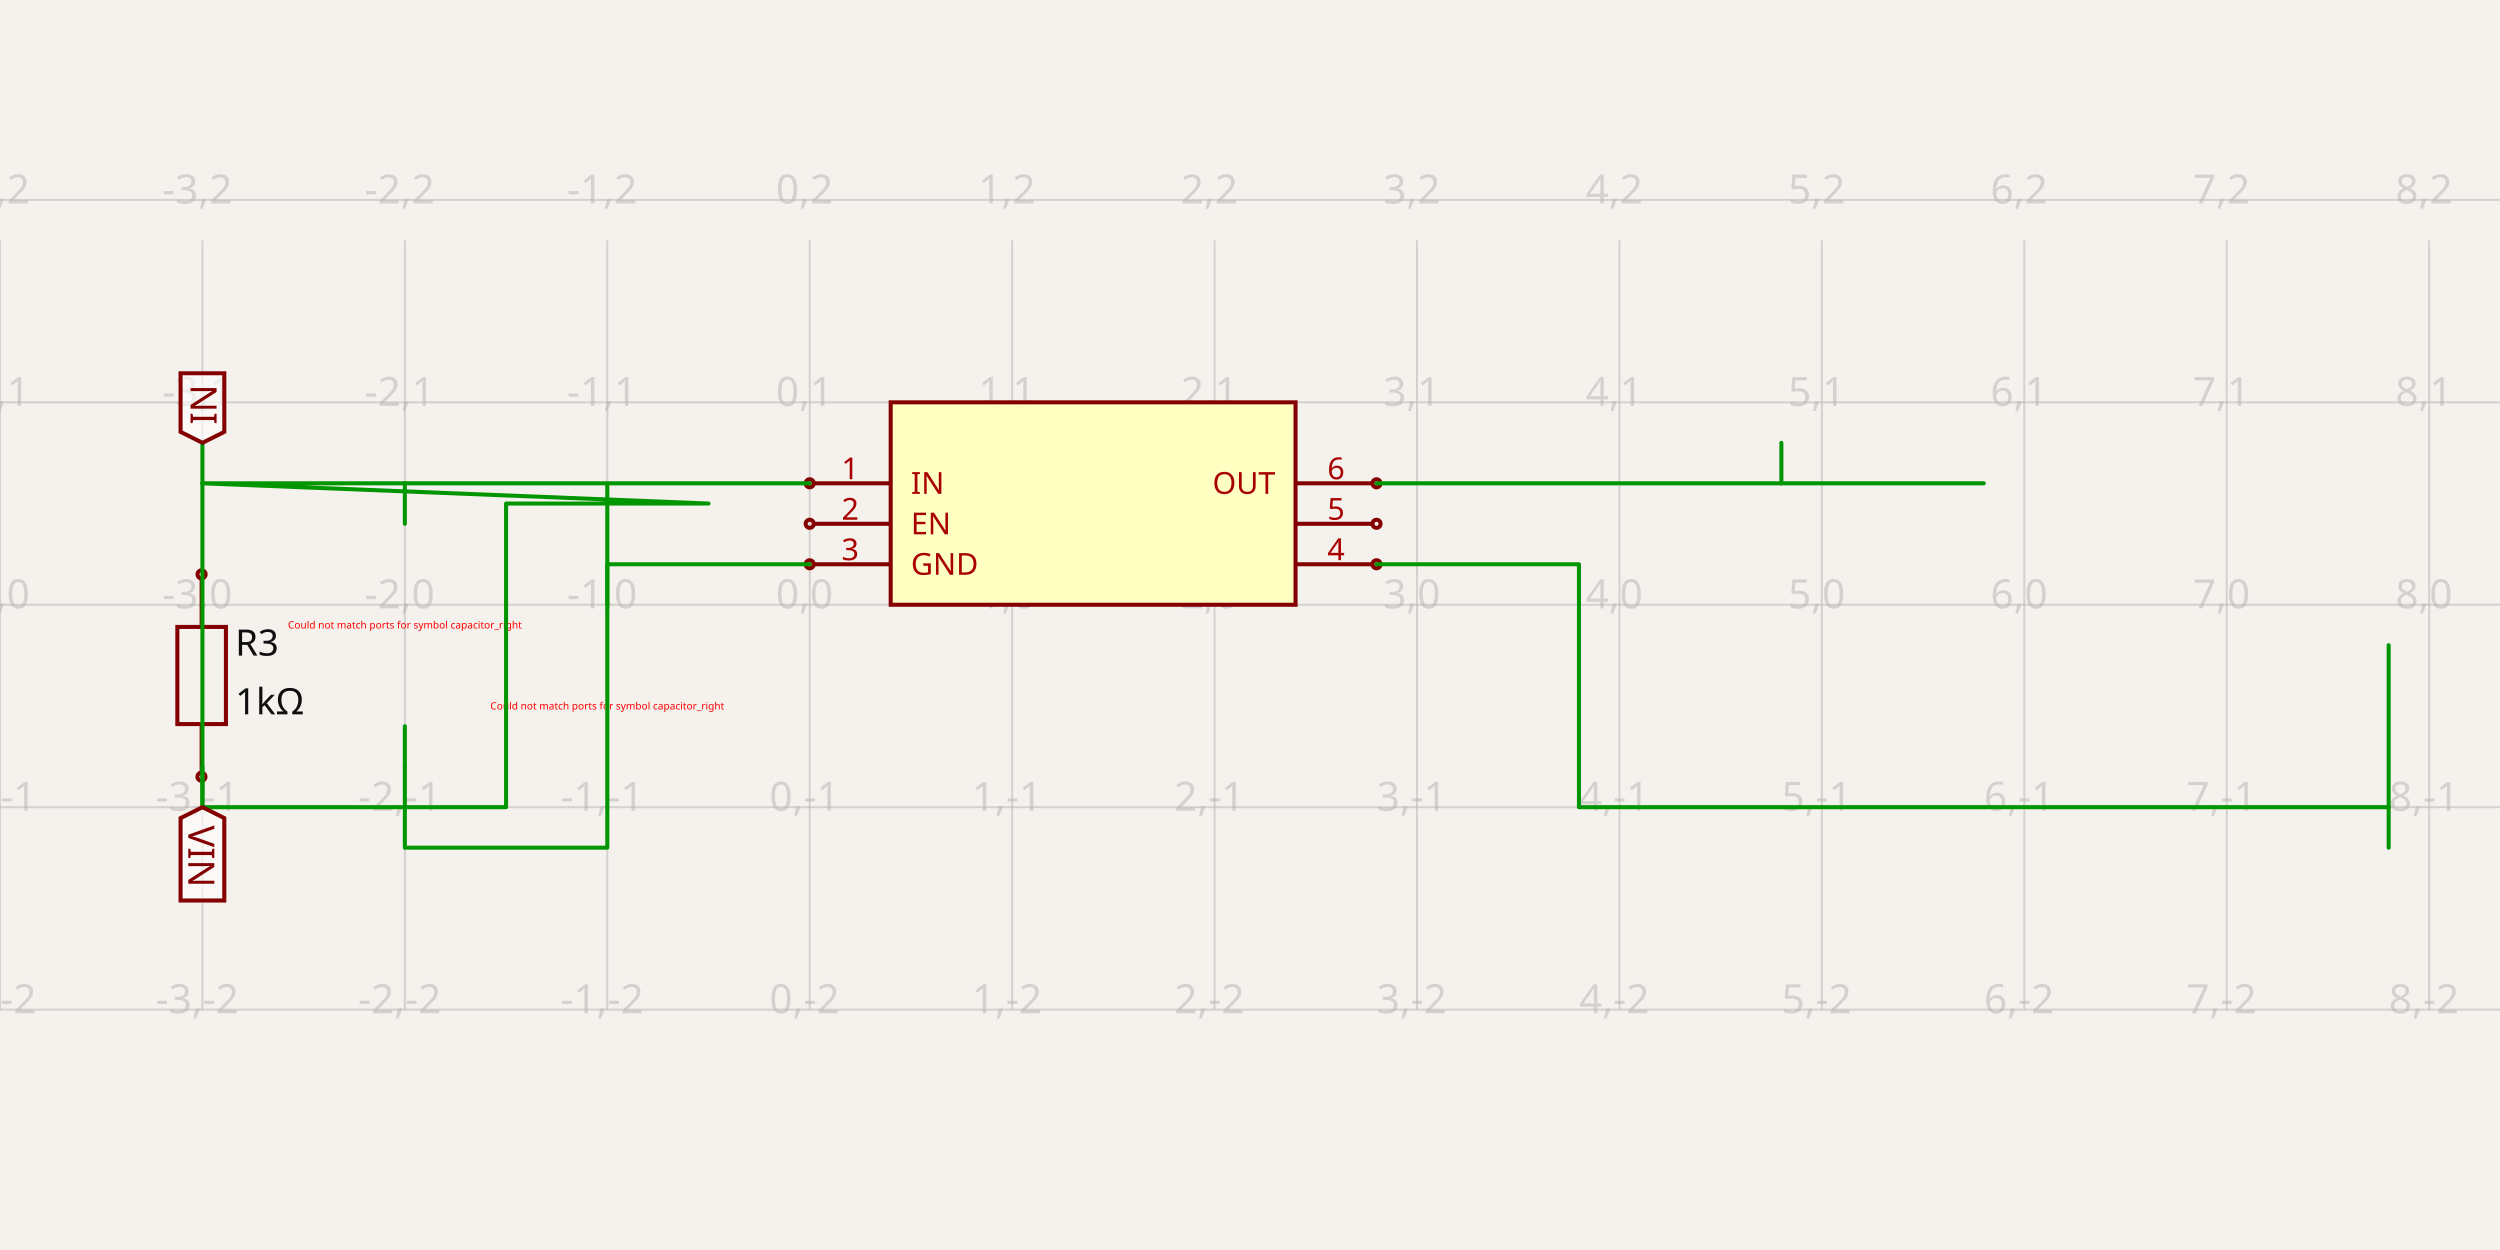
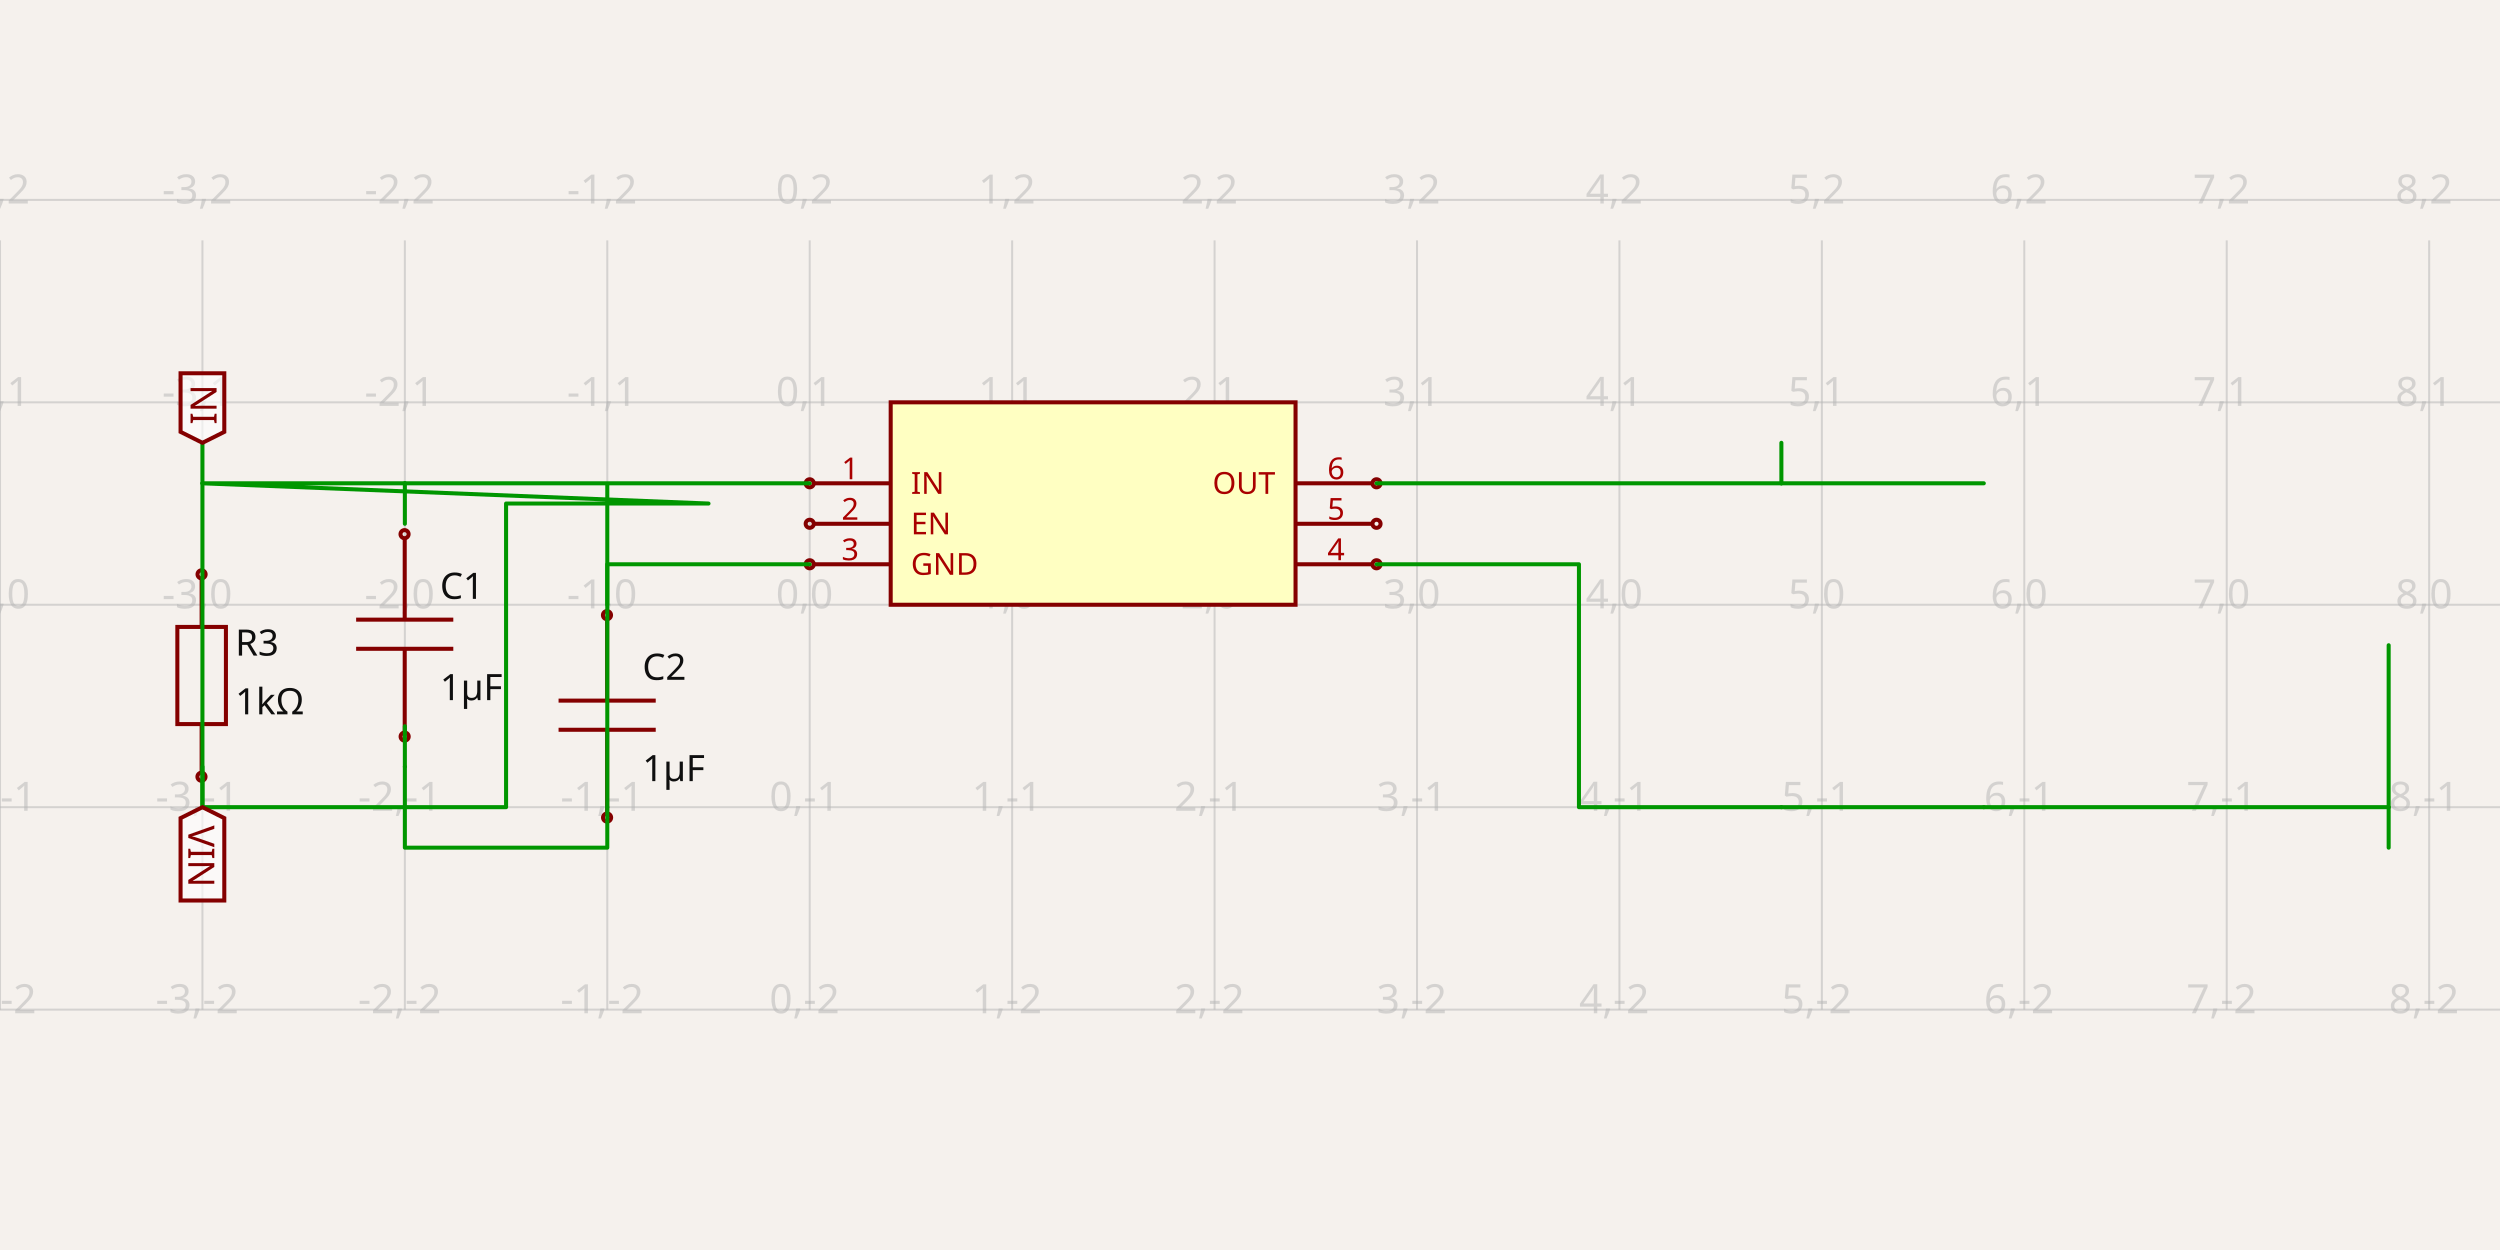
<svg xmlns="http://www.w3.org/2000/svg" width="1200" height="600" style="background-color: rgb(245, 241, 237)" data-real-to-screen-transform="matrix(97.1659919028,0,0,-97.1659919028,388.6639676113,290.2834008097)">
  <style>
              .boundary { fill: rgb(245, 241, 237); }
              .schematic-boundary { fill: none; stroke: #fff; }
              .component { fill: none; stroke: rgb(132, 0, 0); }
              .chip { fill: rgb(255, 255, 194); stroke: rgb(132, 0, 0); }
              .component-pin { fill: none; stroke: rgb(132, 0, 0); }
              .trace:hover {
                filter: invert(1);
              }
              .trace:hover .trace-crossing-outline {
                opacity: 0;
+               }
+               .trace:hover .trace-junction {
+                 filter: invert(1);
              }
              .text { font-family: sans-serif; fill: rgb(0, 150, 0); }
              .pin-number { fill: rgb(169, 0, 0); }
              .port-label { fill: rgb(0, 100, 100); }
              .component-name { fill: rgb(0, 100, 100); }
            </style>
  <rect class="boundary" x="0" y="0" width="1200" height="600" />
  <g class="grid">
    <line x1="9.99875737761613e-11" y1="484.615" x2="9.99875737761613e-11" y2="115.385" stroke="rgb(181, 181, 181)" stroke-width="0.972" stroke-opacity="0.5" />
    <line x1="97.166" y1="484.615" x2="97.166" y2="115.385" stroke="rgb(181, 181, 181)" stroke-width="0.972" stroke-opacity="0.5" />
    <line x1="194.332" y1="484.615" x2="194.332" y2="115.385" stroke="rgb(181, 181, 181)" stroke-width="0.972" stroke-opacity="0.5" />
    <line x1="291.498" y1="484.615" x2="291.498" y2="115.385" stroke="rgb(181, 181, 181)" stroke-width="0.972" stroke-opacity="0.5" />
    <line x1="388.664" y1="484.615" x2="388.664" y2="115.385" stroke="rgb(181, 181, 181)" stroke-width="0.972" stroke-opacity="0.5" />
    <line x1="485.83" y1="484.615" x2="485.83" y2="115.385" stroke="rgb(181, 181, 181)" stroke-width="0.972" stroke-opacity="0.5" />
    <line x1="582.996" y1="484.615" x2="582.996" y2="115.385" stroke="rgb(181, 181, 181)" stroke-width="0.972" stroke-opacity="0.5" />
    <line x1="680.162" y1="484.615" x2="680.162" y2="115.385" stroke="rgb(181, 181, 181)" stroke-width="0.972" stroke-opacity="0.5" />
    <line x1="777.328" y1="484.615" x2="777.328" y2="115.385" stroke="rgb(181, 181, 181)" stroke-width="0.972" stroke-opacity="0.5" />
    <line x1="874.494" y1="484.615" x2="874.494" y2="115.385" stroke="rgb(181, 181, 181)" stroke-width="0.972" stroke-opacity="0.5" />
    <line x1="971.66" y1="484.615" x2="971.66" y2="115.385" stroke="rgb(181, 181, 181)" stroke-width="0.972" stroke-opacity="0.5" />
    <line x1="1068.826" y1="484.615" x2="1068.826" y2="115.385" stroke="rgb(181, 181, 181)" stroke-width="0.972" stroke-opacity="0.5" />
    <line x1="1165.992" y1="484.615" x2="1165.992" y2="115.385" stroke="rgb(181, 181, 181)" stroke-width="0.972" stroke-opacity="0.5" />
    <line x1="1263.158" y1="484.615" x2="1263.158" y2="115.385" stroke="rgb(181, 181, 181)" stroke-width="0.972" stroke-opacity="0.5" />
    <line x1="9.99875737761613e-11" y1="484.615" x2="1200" y2="484.615" stroke="rgb(181, 181, 181)" stroke-width="0.972" stroke-opacity="0.5" />
    <line x1="9.99875737761613e-11" y1="387.449" x2="1200" y2="387.449" stroke="rgb(181, 181, 181)" stroke-width="0.972" stroke-opacity="0.5" />
    <line x1="9.99875737761613e-11" y1="290.283" x2="1200" y2="290.283" stroke="rgb(181, 181, 181)" stroke-width="0.972" stroke-opacity="0.5" />
    <line x1="9.99875737761613e-11" y1="193.117" x2="1200" y2="193.117" stroke="rgb(181, 181, 181)" stroke-width="0.972" stroke-opacity="0.5" />
    <line x1="9.99875737761613e-11" y1="95.951" x2="1200" y2="95.951" stroke="rgb(181, 181, 181)" stroke-width="0.972" stroke-opacity="0.5" />
    <text x="-2.5" y="479.615" fill="rgb(181, 181, 181)" font-size="19.433" fill-opacity="0.5" text-anchor="middle" dominant-baseline="middle" font-family="sans-serif">-4,-2</text>
    <text x="-2.5" y="382.449" fill="rgb(181, 181, 181)" font-size="19.433" fill-opacity="0.5" text-anchor="middle" dominant-baseline="middle" font-family="sans-serif">-4,-1</text>
    <text x="-2.5" y="285.283" fill="rgb(181, 181, 181)" font-size="19.433" fill-opacity="0.5" text-anchor="middle" dominant-baseline="middle" font-family="sans-serif">-4,0</text>
    <text x="-2.5" y="188.117" fill="rgb(181, 181, 181)" font-size="19.433" fill-opacity="0.5" text-anchor="middle" dominant-baseline="middle" font-family="sans-serif">-4,1</text>
    <text x="-2.5" y="90.951" fill="rgb(181, 181, 181)" font-size="19.433" fill-opacity="0.5" text-anchor="middle" dominant-baseline="middle" font-family="sans-serif">-4,2</text>
    <text x="94.666" y="479.615" fill="rgb(181, 181, 181)" font-size="19.433" fill-opacity="0.5" text-anchor="middle" dominant-baseline="middle" font-family="sans-serif">-3,-2</text>
    <text x="94.666" y="382.449" fill="rgb(181, 181, 181)" font-size="19.433" fill-opacity="0.5" text-anchor="middle" dominant-baseline="middle" font-family="sans-serif">-3,-1</text>
    <text x="94.666" y="285.283" fill="rgb(181, 181, 181)" font-size="19.433" fill-opacity="0.5" text-anchor="middle" dominant-baseline="middle" font-family="sans-serif">-3,0</text>
    <text x="94.666" y="188.117" fill="rgb(181, 181, 181)" font-size="19.433" fill-opacity="0.5" text-anchor="middle" dominant-baseline="middle" font-family="sans-serif">-3,1</text>
    <text x="94.666" y="90.951" fill="rgb(181, 181, 181)" font-size="19.433" fill-opacity="0.5" text-anchor="middle" dominant-baseline="middle" font-family="sans-serif">-3,2</text>
    <text x="191.832" y="479.615" fill="rgb(181, 181, 181)" font-size="19.433" fill-opacity="0.5" text-anchor="middle" dominant-baseline="middle" font-family="sans-serif">-2,-2</text>
    <text x="191.832" y="382.449" fill="rgb(181, 181, 181)" font-size="19.433" fill-opacity="0.5" text-anchor="middle" dominant-baseline="middle" font-family="sans-serif">-2,-1</text>
    <text x="191.832" y="285.283" fill="rgb(181, 181, 181)" font-size="19.433" fill-opacity="0.5" text-anchor="middle" dominant-baseline="middle" font-family="sans-serif">-2,0</text>
    <text x="191.832" y="188.117" fill="rgb(181, 181, 181)" font-size="19.433" fill-opacity="0.5" text-anchor="middle" dominant-baseline="middle" font-family="sans-serif">-2,1</text>
    <text x="191.832" y="90.951" fill="rgb(181, 181, 181)" font-size="19.433" fill-opacity="0.5" text-anchor="middle" dominant-baseline="middle" font-family="sans-serif">-2,2</text>
    <text x="288.998" y="479.615" fill="rgb(181, 181, 181)" font-size="19.433" fill-opacity="0.5" text-anchor="middle" dominant-baseline="middle" font-family="sans-serif">-1,-2</text>
    <text x="288.998" y="382.449" fill="rgb(181, 181, 181)" font-size="19.433" fill-opacity="0.5" text-anchor="middle" dominant-baseline="middle" font-family="sans-serif">-1,-1</text>
    <text x="288.998" y="285.283" fill="rgb(181, 181, 181)" font-size="19.433" fill-opacity="0.5" text-anchor="middle" dominant-baseline="middle" font-family="sans-serif">-1,0</text>
    <text x="288.998" y="188.117" fill="rgb(181, 181, 181)" font-size="19.433" fill-opacity="0.5" text-anchor="middle" dominant-baseline="middle" font-family="sans-serif">-1,1</text>
    <text x="288.998" y="90.951" fill="rgb(181, 181, 181)" font-size="19.433" fill-opacity="0.5" text-anchor="middle" dominant-baseline="middle" font-family="sans-serif">-1,2</text>
    <text x="386.164" y="479.615" fill="rgb(181, 181, 181)" font-size="19.433" fill-opacity="0.5" text-anchor="middle" dominant-baseline="middle" font-family="sans-serif">0,-2</text>
    <text x="386.164" y="382.449" fill="rgb(181, 181, 181)" font-size="19.433" fill-opacity="0.5" text-anchor="middle" dominant-baseline="middle" font-family="sans-serif">0,-1</text>
    <text x="386.164" y="285.283" fill="rgb(181, 181, 181)" font-size="19.433" fill-opacity="0.5" text-anchor="middle" dominant-baseline="middle" font-family="sans-serif">0,0</text>
    <text x="386.164" y="188.117" fill="rgb(181, 181, 181)" font-size="19.433" fill-opacity="0.5" text-anchor="middle" dominant-baseline="middle" font-family="sans-serif">0,1</text>
    <text x="386.164" y="90.951" fill="rgb(181, 181, 181)" font-size="19.433" fill-opacity="0.5" text-anchor="middle" dominant-baseline="middle" font-family="sans-serif">0,2</text>
    <text x="483.33" y="479.615" fill="rgb(181, 181, 181)" font-size="19.433" fill-opacity="0.5" text-anchor="middle" dominant-baseline="middle" font-family="sans-serif">1,-2</text>
    <text x="483.33" y="382.449" fill="rgb(181, 181, 181)" font-size="19.433" fill-opacity="0.5" text-anchor="middle" dominant-baseline="middle" font-family="sans-serif">1,-1</text>
    <text x="483.33" y="285.283" fill="rgb(181, 181, 181)" font-size="19.433" fill-opacity="0.5" text-anchor="middle" dominant-baseline="middle" font-family="sans-serif">1,0</text>
    <text x="483.33" y="188.117" fill="rgb(181, 181, 181)" font-size="19.433" fill-opacity="0.5" text-anchor="middle" dominant-baseline="middle" font-family="sans-serif">1,1</text>
    <text x="483.33" y="90.951" fill="rgb(181, 181, 181)" font-size="19.433" fill-opacity="0.5" text-anchor="middle" dominant-baseline="middle" font-family="sans-serif">1,2</text>
    <text x="580.496" y="479.615" fill="rgb(181, 181, 181)" font-size="19.433" fill-opacity="0.5" text-anchor="middle" dominant-baseline="middle" font-family="sans-serif">2,-2</text>
    <text x="580.496" y="382.449" fill="rgb(181, 181, 181)" font-size="19.433" fill-opacity="0.5" text-anchor="middle" dominant-baseline="middle" font-family="sans-serif">2,-1</text>
    <text x="580.496" y="285.283" fill="rgb(181, 181, 181)" font-size="19.433" fill-opacity="0.5" text-anchor="middle" dominant-baseline="middle" font-family="sans-serif">2,0</text>
    <text x="580.496" y="188.117" fill="rgb(181, 181, 181)" font-size="19.433" fill-opacity="0.5" text-anchor="middle" dominant-baseline="middle" font-family="sans-serif">2,1</text>
    <text x="580.496" y="90.951" fill="rgb(181, 181, 181)" font-size="19.433" fill-opacity="0.5" text-anchor="middle" dominant-baseline="middle" font-family="sans-serif">2,2</text>
    <text x="677.662" y="479.615" fill="rgb(181, 181, 181)" font-size="19.433" fill-opacity="0.5" text-anchor="middle" dominant-baseline="middle" font-family="sans-serif">3,-2</text>
    <text x="677.662" y="382.449" fill="rgb(181, 181, 181)" font-size="19.433" fill-opacity="0.5" text-anchor="middle" dominant-baseline="middle" font-family="sans-serif">3,-1</text>
    <text x="677.662" y="285.283" fill="rgb(181, 181, 181)" font-size="19.433" fill-opacity="0.5" text-anchor="middle" dominant-baseline="middle" font-family="sans-serif">3,0</text>
    <text x="677.662" y="188.117" fill="rgb(181, 181, 181)" font-size="19.433" fill-opacity="0.5" text-anchor="middle" dominant-baseline="middle" font-family="sans-serif">3,1</text>
    <text x="677.662" y="90.951" fill="rgb(181, 181, 181)" font-size="19.433" fill-opacity="0.5" text-anchor="middle" dominant-baseline="middle" font-family="sans-serif">3,2</text>
    <text x="774.828" y="479.615" fill="rgb(181, 181, 181)" font-size="19.433" fill-opacity="0.5" text-anchor="middle" dominant-baseline="middle" font-family="sans-serif">4,-2</text>
    <text x="774.828" y="382.449" fill="rgb(181, 181, 181)" font-size="19.433" fill-opacity="0.5" text-anchor="middle" dominant-baseline="middle" font-family="sans-serif">4,-1</text>
    <text x="774.828" y="285.283" fill="rgb(181, 181, 181)" font-size="19.433" fill-opacity="0.5" text-anchor="middle" dominant-baseline="middle" font-family="sans-serif">4,0</text>
    <text x="774.828" y="188.117" fill="rgb(181, 181, 181)" font-size="19.433" fill-opacity="0.5" text-anchor="middle" dominant-baseline="middle" font-family="sans-serif">4,1</text>
    <text x="774.828" y="90.951" fill="rgb(181, 181, 181)" font-size="19.433" fill-opacity="0.5" text-anchor="middle" dominant-baseline="middle" font-family="sans-serif">4,2</text>
    <text x="871.994" y="479.615" fill="rgb(181, 181, 181)" font-size="19.433" fill-opacity="0.5" text-anchor="middle" dominant-baseline="middle" font-family="sans-serif">5,-2</text>
    <text x="871.994" y="382.449" fill="rgb(181, 181, 181)" font-size="19.433" fill-opacity="0.5" text-anchor="middle" dominant-baseline="middle" font-family="sans-serif">5,-1</text>
    <text x="871.994" y="285.283" fill="rgb(181, 181, 181)" font-size="19.433" fill-opacity="0.5" text-anchor="middle" dominant-baseline="middle" font-family="sans-serif">5,0</text>
    <text x="871.994" y="188.117" fill="rgb(181, 181, 181)" font-size="19.433" fill-opacity="0.5" text-anchor="middle" dominant-baseline="middle" font-family="sans-serif">5,1</text>
    <text x="871.994" y="90.951" fill="rgb(181, 181, 181)" font-size="19.433" fill-opacity="0.5" text-anchor="middle" dominant-baseline="middle" font-family="sans-serif">5,2</text>
    <text x="969.16" y="479.615" fill="rgb(181, 181, 181)" font-size="19.433" fill-opacity="0.5" text-anchor="middle" dominant-baseline="middle" font-family="sans-serif">6,-2</text>
    <text x="969.16" y="382.449" fill="rgb(181, 181, 181)" font-size="19.433" fill-opacity="0.5" text-anchor="middle" dominant-baseline="middle" font-family="sans-serif">6,-1</text>
    <text x="969.16" y="285.283" fill="rgb(181, 181, 181)" font-size="19.433" fill-opacity="0.5" text-anchor="middle" dominant-baseline="middle" font-family="sans-serif">6,0</text>
    <text x="969.16" y="188.117" fill="rgb(181, 181, 181)" font-size="19.433" fill-opacity="0.5" text-anchor="middle" dominant-baseline="middle" font-family="sans-serif">6,1</text>
    <text x="969.16" y="90.951" fill="rgb(181, 181, 181)" font-size="19.433" fill-opacity="0.5" text-anchor="middle" dominant-baseline="middle" font-family="sans-serif">6,2</text>
    <text x="1066.326" y="479.615" fill="rgb(181, 181, 181)" font-size="19.433" fill-opacity="0.5" text-anchor="middle" dominant-baseline="middle" font-family="sans-serif">7,-2</text>
    <text x="1066.326" y="382.449" fill="rgb(181, 181, 181)" font-size="19.433" fill-opacity="0.5" text-anchor="middle" dominant-baseline="middle" font-family="sans-serif">7,-1</text>
    <text x="1066.326" y="285.283" fill="rgb(181, 181, 181)" font-size="19.433" fill-opacity="0.5" text-anchor="middle" dominant-baseline="middle" font-family="sans-serif">7,0</text>
    <text x="1066.326" y="188.117" fill="rgb(181, 181, 181)" font-size="19.433" fill-opacity="0.5" text-anchor="middle" dominant-baseline="middle" font-family="sans-serif">7,1</text>
    <text x="1066.326" y="90.951" fill="rgb(181, 181, 181)" font-size="19.433" fill-opacity="0.5" text-anchor="middle" dominant-baseline="middle" font-family="sans-serif">7,2</text>
    <text x="1163.492" y="479.615" fill="rgb(181, 181, 181)" font-size="19.433" fill-opacity="0.5" text-anchor="middle" dominant-baseline="middle" font-family="sans-serif">8,-2</text>
    <text x="1163.492" y="382.449" fill="rgb(181, 181, 181)" font-size="19.433" fill-opacity="0.5" text-anchor="middle" dominant-baseline="middle" font-family="sans-serif">8,-1</text>
    <text x="1163.492" y="285.283" fill="rgb(181, 181, 181)" font-size="19.433" fill-opacity="0.5" text-anchor="middle" dominant-baseline="middle" font-family="sans-serif">8,0</text>
    <text x="1163.492" y="188.117" fill="rgb(181, 181, 181)" font-size="19.433" fill-opacity="0.5" text-anchor="middle" dominant-baseline="middle" font-family="sans-serif">8,1</text>
    <text x="1163.492" y="90.951" fill="rgb(181, 181, 181)" font-size="19.433" fill-opacity="0.5" text-anchor="middle" dominant-baseline="middle" font-family="sans-serif">8,2</text>
    <text x="1260.658" y="479.615" fill="rgb(181, 181, 181)" font-size="19.433" fill-opacity="0.5" text-anchor="middle" dominant-baseline="middle" font-family="sans-serif">9,-2</text>
    <text x="1260.658" y="382.449" fill="rgb(181, 181, 181)" font-size="19.433" fill-opacity="0.5" text-anchor="middle" dominant-baseline="middle" font-family="sans-serif">9,-1</text>
    <text x="1260.658" y="285.283" fill="rgb(181, 181, 181)" font-size="19.433" fill-opacity="0.5" text-anchor="middle" dominant-baseline="middle" font-family="sans-serif">9,0</text>
    <text x="1260.658" y="188.117" fill="rgb(181, 181, 181)" font-size="19.433" fill-opacity="0.5" text-anchor="middle" dominant-baseline="middle" font-family="sans-serif">9,1</text>
    <text x="1260.658" y="90.951" fill="rgb(181, 181, 181)" font-size="19.433" fill-opacity="0.5" text-anchor="middle" dominant-baseline="middle" font-family="sans-serif">9,2</text>
  </g>
  <g data-circuit-json-type="schematic_component" data-schematic-component-id="schematic_component_0">
    <rect class="component chip" x="427.53" y="193.117" width="194.332" height="97.166" stroke-width="1.943px" fill="rgb(255, 255, 194)" stroke="rgb(132, 0, 0)" />
    <rect class="component-overlay" x="427.53" y="193.117" width="194.332" height="97.166" fill="transparent" />
    <line class="component-pin" x1="390.607" y1="231.984" x2="427.53" y2="231.984" stroke-width="1.943px" />
    <circle class="component-pin" cx="388.664" cy="231.984" r="1.943" stroke-width="1.943px" />
    <text class="pin-number" x="408.097" y="230.04" style="font-family: sans-serif;" fill="rgb(169, 0, 0)" text-anchor="middle" dominant-baseline="auto" font-size="14.575px" transform="">1</text>
    <text class="pin-number" x="437.247" y="231.984" style="font-family: sans-serif;" fill="rgb(169, 0, 0)" text-anchor="start" dominant-baseline="middle" font-size="14.575px" transform="">IN</text>
    <line class="component-pin" x1="390.607" y1="251.417" x2="427.53" y2="251.417" stroke-width="1.943px" />
    <circle class="component-pin" cx="388.664" cy="251.417" r="1.943" stroke-width="1.943px" />
    <text class="pin-number" x="408.097" y="249.474" style="font-family: sans-serif;" fill="rgb(169, 0, 0)" text-anchor="middle" dominant-baseline="auto" font-size="14.575px" transform="">2</text>
    <text class="pin-number" x="437.247" y="251.417" style="font-family: sans-serif;" fill="rgb(169, 0, 0)" text-anchor="start" dominant-baseline="middle" font-size="14.575px" transform="">EN</text>
    <line class="component-pin" x1="390.607" y1="270.85" x2="427.53" y2="270.85" stroke-width="1.943px" />
    <circle class="component-pin" cx="388.664" cy="270.85" r="1.943" stroke-width="1.943px" />
    <text class="pin-number" x="408.097" y="268.907" style="font-family: sans-serif;" fill="rgb(169, 0, 0)" text-anchor="middle" dominant-baseline="auto" font-size="14.575px" transform="">3</text>
    <text class="pin-number" x="437.247" y="270.85" style="font-family: sans-serif;" fill="rgb(169, 0, 0)" text-anchor="start" dominant-baseline="middle" font-size="14.575px" transform="">GND</text>
    <line class="component-pin" x1="658.785" y1="231.984" x2="621.862" y2="231.984" stroke-width="1.943px" />
    <circle class="component-pin" cx="660.729" cy="231.984" r="1.943" stroke-width="1.943px" />
    <text class="pin-number" x="641.296" y="230.04" style="font-family: sans-serif;" fill="rgb(169, 0, 0)" text-anchor="middle" dominant-baseline="auto" font-size="14.575px" transform="">6</text>
    <text class="pin-number" x="612.146" y="231.984" style="font-family: sans-serif;" fill="rgb(169, 0, 0)" text-anchor="end" dominant-baseline="middle" font-size="14.575px" transform="">OUT</text>
    <line class="component-pin" x1="658.785" y1="270.85" x2="621.862" y2="270.85" stroke-width="1.943px" />
    <circle class="component-pin" cx="660.729" cy="270.85" r="1.943" stroke-width="1.943px" />
    <text class="pin-number" x="641.296" y="268.907" style="font-family: sans-serif;" fill="rgb(169, 0, 0)" text-anchor="middle" dominant-baseline="auto" font-size="14.575px" transform="">4</text>
    <line class="component-pin" x1="658.785" y1="251.417" x2="621.862" y2="251.417" stroke-width="1.943px" />
    <circle class="component-pin" cx="660.729" cy="251.417" r="1.943" stroke-width="1.943px" />
    <text class="pin-number" x="641.296" y="249.474" style="font-family: sans-serif;" fill="rgb(169, 0, 0)" text-anchor="middle" dominant-baseline="auto" font-size="14.575px" transform="">5</text>
  </g>
  <g data-circuit-json-type="schematic_component" data-schematic-component-id="schematic_component_1">
    <rect class="component-overlay" x="85.125" y="277.609" width="23.317" height="93.267" fill="transparent" />
    <path d="M 96.783 277.609 L 96.783 300.926" stroke="rgb(132, 0, 0)" fill="none" stroke-width="1.943px" />
    <path d="M 96.783 347.559 L 96.783 370.876" stroke="rgb(132, 0, 0)" fill="none" stroke-width="1.943px" />
    <path d="M 108.442 324.242 L 108.442 347.559 L 85.125 347.559 L 85.125 300.926 L 108.442 300.926 L 108.442 324.242" stroke="rgb(132, 0, 0)" fill="none" stroke-width="1.943px" />
    <text x="112.936" y="308.616" fill="rgb(15, 15, 15)" font-family="sans-serif" text-anchor="start" dominant-baseline="middle" font-size="17.49px">R3</text>
    <text x="112.936" y="336.817" fill="rgb(15, 15, 15)" font-family="sans-serif" text-anchor="start" dominant-baseline="middle" font-size="17.49px">1kΩ</text>
    <circle cx="96.752" cy="275.676" r="1.943px" stroke-width="1.943px" fill="none" stroke="rgb(132, 0, 0)" />
    <circle cx="96.704" cy="372.842" r="1.943px" stroke-width="1.943px" fill="none" stroke="rgb(132, 0, 0)" />
  </g>
  <g data-circuit-json-type="schematic_component" data-schematic-component-id="schematic_component_2">
-     <text x="194.332" y="300" fill="red" text-anchor="middle" dominant-baseline="middle" font-family="sans-serif" font-size="4.858px">Could not match ports for symbol capacitor_right</text>
+     <rect class="component-overlay" x="170.944" y="257.787" width="46.64" height="93.28" fill="transparent" />
+     <path d="M 194.264 351.067 L 194.264 311.423" stroke="rgb(132, 0, 0)" fill="none" stroke-width="1.943px" />
+     <path d="M 194.264 297.431 L 194.264 257.787" stroke="rgb(132, 0, 0)" fill="none" stroke-width="1.943px" />
+     <path d="M 217.584 311.423 L 170.944 311.423" stroke="rgb(132, 0, 0)" fill="none" stroke-width="1.943px" />
+     <path d="M 217.584 297.431 L 170.944 297.431" stroke="rgb(132, 0, 0)" fill="none" stroke-width="1.943px" />
+     <text x="211.202" y="287.444" fill="rgb(15, 15, 15)" font-family="sans-serif" text-anchor="start" dominant-baseline="auto" font-size="17.49px">C1</text>
+     <text x="211.202" y="322.508" fill="rgb(15, 15, 15)" font-family="sans-serif" text-anchor="start" dominant-baseline="hanging" font-size="17.49px">1µF</text>
+     <circle cx="194.184" cy="256.393" r="1.943px" stroke-width="1.943px" fill="none" stroke="rgb(132, 0, 0)" />
+     <circle cx="194.232" cy="353.559" r="1.943px" stroke-width="1.943px" fill="none" stroke="rgb(132, 0, 0)" />
  </g>
  <g data-circuit-json-type="schematic_component" data-schematic-component-id="schematic_component_3">
-     <text x="291.498" y="338.866" fill="red" text-anchor="middle" dominant-baseline="middle" font-family="sans-serif" font-size="4.858px">Could not match ports for symbol capacitor_right</text>
+     <rect class="component-overlay" x="268.11" y="296.653" width="46.64" height="93.28" fill="transparent" />
+     <path d="M 291.43 389.933 L 291.43 350.289" stroke="rgb(132, 0, 0)" fill="none" stroke-width="1.943px" />
+     <path d="M 291.43 336.297 L 291.43 296.653" stroke="rgb(132, 0, 0)" fill="none" stroke-width="1.943px" />
+     <path d="M 314.75 350.289 L 268.11 350.289" stroke="rgb(132, 0, 0)" fill="none" stroke-width="1.943px" />
+     <path d="M 314.75 336.297 L 268.11 336.297" stroke="rgb(132, 0, 0)" fill="none" stroke-width="1.943px" />
+     <text x="308.368" y="326.31" fill="rgb(15, 15, 15)" font-family="sans-serif" text-anchor="start" dominant-baseline="auto" font-size="17.49px">C2</text>
+     <text x="308.368" y="361.374" fill="rgb(15, 15, 15)" font-family="sans-serif" text-anchor="start" dominant-baseline="hanging" font-size="17.49px">1µF</text>
+     <circle cx="291.35" cy="295.259" r="1.943px" stroke-width="1.943px" fill="none" stroke="rgb(132, 0, 0)" />
+     <circle cx="291.398" cy="392.425" r="1.943px" stroke-width="1.943px" fill="none" stroke="rgb(132, 0, 0)" />
  </g>
  <g class="trace" data-circuit-json-type="schematic_trace" data-schematic-trace-id="sch_trace_PATH1">
    <path d="M 388.664 231.984 L 194.332 231.984 L 388.664 231.984 L 291.498 231.984 L 291.498 387.449" class="trace-invisible-hover-outline" stroke="rgb(0, 150, 0)" fill="none" stroke-width="15.547px" stroke-linecap="round" opacity="0" stroke-linejoin="round" />
    <path d="M 388.664 231.984 L 194.332 231.984 L 388.664 231.984 L 291.498 231.984 L 291.498 387.449" stroke="rgb(0, 150, 0)" fill="none" stroke-width="1.943px" stroke-linecap="round" stroke-linejoin="round" />
  </g>
  <g class="trace" data-circuit-json-type="schematic_trace" data-schematic-trace-id="sch_trace_PATH2">
    <path d="M 194.332 231.984 L 97.166 231.984 L 340.081 241.7 L 291.498 241.7 L 242.915 241.7 L 242.915 290.283 L 242.915 338.866 L 242.915 387.449 L 194.332 387.449 L 145.749 387.449 L 97.166 387.449" class="trace-invisible-hover-outline" stroke="rgb(0, 150, 0)" fill="none" stroke-width="15.547px" stroke-linecap="round" opacity="0" stroke-linejoin="round" />
    <path d="M 194.332 231.984 L 97.166 231.984 L 340.081 241.7 L 291.498 241.7 L 242.915 241.7 L 242.915 290.283 L 242.915 338.866 L 242.915 387.449 L 194.332 387.449 L 145.749 387.449 L 97.166 387.449" stroke="rgb(0, 150, 0)" fill="none" stroke-width="1.943px" stroke-linecap="round" stroke-linejoin="round" />
  </g>
  <g class="trace" data-circuit-json-type="schematic_trace" data-schematic-trace-id="sch_trace_PATH3">
    <path d="M 97.166 231.984 L 97.166 212.551" class="trace-invisible-hover-outline" stroke="rgb(0, 150, 0)" fill="none" stroke-width="15.547px" stroke-linecap="round" opacity="0" stroke-linejoin="round" />
    <path d="M 97.166 231.984 L 97.166 212.551" stroke="rgb(0, 150, 0)" fill="none" stroke-width="1.943px" stroke-linecap="round" stroke-linejoin="round" />
  </g>
  <g class="trace" data-circuit-json-type="schematic_trace" data-schematic-trace-id="sch_trace_PATH4">
    <path d="M 97.166 231.984 L 97.166 270.85 L 97.166 387.449" class="trace-invisible-hover-outline" stroke="rgb(0, 150, 0)" fill="none" stroke-width="15.547px" stroke-linecap="round" opacity="0" stroke-linejoin="round" />
    <path d="M 97.166 231.984 L 97.166 270.85 L 97.166 387.449" stroke="rgb(0, 150, 0)" fill="none" stroke-width="1.943px" stroke-linecap="round" stroke-linejoin="round" />
  </g>
  <g class="trace" data-circuit-json-type="schematic_trace" data-schematic-trace-id="sch_trace_PATH5">
    <path d="M 97.166 368.016 L 97.166 387.449" class="trace-invisible-hover-outline" stroke="rgb(0, 150, 0)" fill="none" stroke-width="15.547px" stroke-linecap="round" opacity="0" stroke-linejoin="round" />
    <path d="M 97.166 368.016 L 97.166 387.449" stroke="rgb(0, 150, 0)" fill="none" stroke-width="1.943px" stroke-linecap="round" stroke-linejoin="round" />
  </g>
  <g class="trace" data-circuit-json-type="schematic_trace" data-schematic-trace-id="sch_trace_PATH6">
    <path d="M 194.332 231.984 L 194.332 251.417" class="trace-invisible-hover-outline" stroke="rgb(0, 150, 0)" fill="none" stroke-width="15.547px" stroke-linecap="round" opacity="0" stroke-linejoin="round" />
    <path d="M 194.332 231.984 L 194.332 251.417" stroke="rgb(0, 150, 0)" fill="none" stroke-width="1.943px" stroke-linecap="round" stroke-linejoin="round" />
  </g>
  <g class="trace" data-circuit-json-type="schematic_trace" data-schematic-trace-id="sch_trace_PATH7">
    <path d="M 194.332 348.583 L 194.332 368.016" class="trace-invisible-hover-outline" stroke="rgb(0, 150, 0)" fill="none" stroke-width="15.547px" stroke-linecap="round" opacity="0" stroke-linejoin="round" />
    <path d="M 194.332 348.583 L 194.332 368.016" stroke="rgb(0, 150, 0)" fill="none" stroke-width="1.943px" stroke-linecap="round" stroke-linejoin="round" />
  </g>
  <g class="trace" data-circuit-json-type="schematic_trace" data-schematic-trace-id="sch_trace_PATH9">
    <path d="M 388.664 270.85 L 291.498 270.85 L 291.498 290.283" class="trace-invisible-hover-outline" stroke="rgb(0, 150, 0)" fill="none" stroke-width="15.547px" stroke-linecap="round" opacity="0" stroke-linejoin="round" />
    <path d="M 388.664 270.85 L 291.498 270.85 L 291.498 290.283" stroke="rgb(0, 150, 0)" fill="none" stroke-width="1.943px" stroke-linecap="round" stroke-linejoin="round" />
  </g>
  <g class="trace" data-circuit-json-type="schematic_trace" data-schematic-trace-id="sch_trace_PATH10">
    <path d="M 291.498 387.449 L 291.498 406.883 L 194.332 406.883 L 194.332 368.016" class="trace-invisible-hover-outline" stroke="rgb(0, 150, 0)" fill="none" stroke-width="15.547px" stroke-linecap="round" opacity="0" stroke-linejoin="round" />
    <path d="M 291.498 387.449 L 291.498 406.883 L 194.332 406.883 L 194.332 368.016" stroke="rgb(0, 150, 0)" fill="none" stroke-width="1.943px" stroke-linecap="round" stroke-linejoin="round" />
  </g>
  <g class="trace" data-circuit-json-type="schematic_trace" data-schematic-trace-id="sch_trace_PATH11">
    <path d="M 660.729 270.85 L 757.895 270.85 L 757.895 387.449 L 855.061 387.449" class="trace-invisible-hover-outline" stroke="rgb(0, 150, 0)" fill="none" stroke-width="15.547px" stroke-linecap="round" opacity="0" stroke-linejoin="round" />
    <path d="M 660.729 270.85 L 757.895 270.85 L 757.895 387.449 L 855.061 387.449" stroke="rgb(0, 150, 0)" fill="none" stroke-width="1.943px" stroke-linecap="round" stroke-linejoin="round" />
  </g>
  <g class="trace" data-circuit-json-type="schematic_trace" data-schematic-trace-id="sch_trace_PATH12">
    <path d="M 855.061 387.449 L 952.227 387.449" class="trace-invisible-hover-outline" stroke="rgb(0, 150, 0)" fill="none" stroke-width="15.547px" stroke-linecap="round" opacity="0" stroke-linejoin="round" />
    <path d="M 855.061 387.449 L 952.227 387.449" stroke="rgb(0, 150, 0)" fill="none" stroke-width="1.943px" stroke-linecap="round" stroke-linejoin="round" />
  </g>
  <g class="trace" data-circuit-json-type="schematic_trace" data-schematic-trace-id="sch_trace_PATH13">
    <path d="M 952.227 387.449 L 1146.559 387.449" class="trace-invisible-hover-outline" stroke="rgb(0, 150, 0)" fill="none" stroke-width="15.547px" stroke-linecap="round" opacity="0" stroke-linejoin="round" />
    <path d="M 952.227 387.449 L 1146.559 387.449" stroke="rgb(0, 150, 0)" fill="none" stroke-width="1.943px" stroke-linecap="round" stroke-linejoin="round" />
  </g>
  <g class="trace" data-circuit-json-type="schematic_trace" data-schematic-trace-id="sch_trace_PATH14">
    <path d="M 1146.559 387.449 L 1146.559 406.883" class="trace-invisible-hover-outline" stroke="rgb(0, 150, 0)" fill="none" stroke-width="15.547px" stroke-linecap="round" opacity="0" stroke-linejoin="round" />
    <path d="M 1146.559 387.449 L 1146.559 406.883" stroke="rgb(0, 150, 0)" fill="none" stroke-width="1.943px" stroke-linecap="round" stroke-linejoin="round" />
  </g>
  <g class="trace" data-circuit-json-type="schematic_trace" data-schematic-trace-id="sch_trace_PATH17">
    <path d="M 660.729 231.984 L 855.061 231.984" class="trace-invisible-hover-outline" stroke="rgb(0, 150, 0)" fill="none" stroke-width="15.547px" stroke-linecap="round" opacity="0" stroke-linejoin="round" />
    <path d="M 660.729 231.984 L 855.061 231.984" stroke="rgb(0, 150, 0)" fill="none" stroke-width="1.943px" stroke-linecap="round" stroke-linejoin="round" />
  </g>
  <g class="trace" data-circuit-json-type="schematic_trace" data-schematic-trace-id="sch_trace_PATH18">
    <path d="M 855.061 231.984 L 952.227 231.984" class="trace-invisible-hover-outline" stroke="rgb(0, 150, 0)" fill="none" stroke-width="15.547px" stroke-linecap="round" opacity="0" stroke-linejoin="round" />
    <path d="M 855.061 231.984 L 952.227 231.984" stroke="rgb(0, 150, 0)" fill="none" stroke-width="1.943px" stroke-linecap="round" stroke-linejoin="round" />
  </g>
  <g class="trace" data-circuit-json-type="schematic_trace" data-schematic-trace-id="sch_trace_PATH20">
    <path d="M 855.061 231.984 L 855.061 212.551" class="trace-invisible-hover-outline" stroke="rgb(0, 150, 0)" fill="none" stroke-width="15.547px" stroke-linecap="round" opacity="0" stroke-linejoin="round" />
    <path d="M 855.061 231.984 L 855.061 212.551" stroke="rgb(0, 150, 0)" fill="none" stroke-width="1.943px" stroke-linecap="round" stroke-linejoin="round" />
  </g>
  <g class="trace" data-circuit-json-type="schematic_trace" data-schematic-trace-id="sch_trace_PATH22">
    <path d="M 1146.559 387.449 L 1146.559 309.717" class="trace-invisible-hover-outline" stroke="rgb(0, 150, 0)" fill="none" stroke-width="15.547px" stroke-linecap="round" opacity="0" stroke-linejoin="round" />
    <path d="M 1146.559 387.449 L 1146.559 309.717" stroke="rgb(0, 150, 0)" fill="none" stroke-width="1.943px" stroke-linecap="round" stroke-linejoin="round" />
  </g>
  <path class="net-label" d="     M 97.166,212.551     L 86.672,207.304     L 86.672,179.164     L 107.66,179.164     L 107.66,207.304     Z   " fill="rgba(255, 255, 255, 0.6)" stroke="rgb(132, 0, 0)" stroke-width="1.943px" />
  <text class="net-label-text" x="97.166" y="203.806" fill="rgb(132, 0, 0)" text-anchor="start" dominant-baseline="central" font-family="sans-serif" font-variant-numeric="tabular-nums" font-size="17.49px" transform="rotate(-90 97.16599 203.8057)">IN</text>
  <path class="net-label" d="     M 97.166,387.449     L 107.66,392.696     L 107.66,432.249     L 86.672,432.249     L 86.672,392.696     Z   " fill="rgba(255, 255, 255, 0.6)" stroke="rgb(132, 0, 0)" stroke-width="1.943px" />
  <text class="net-label-text" x="97.166" y="396.194" fill="rgb(132, 0, 0)" text-anchor="start" dominant-baseline="central" font-family="sans-serif" font-variant-numeric="tabular-nums" font-size="17.49px" transform="rotate(90 97.16599 396.1943)">VIN</text>
</svg>
